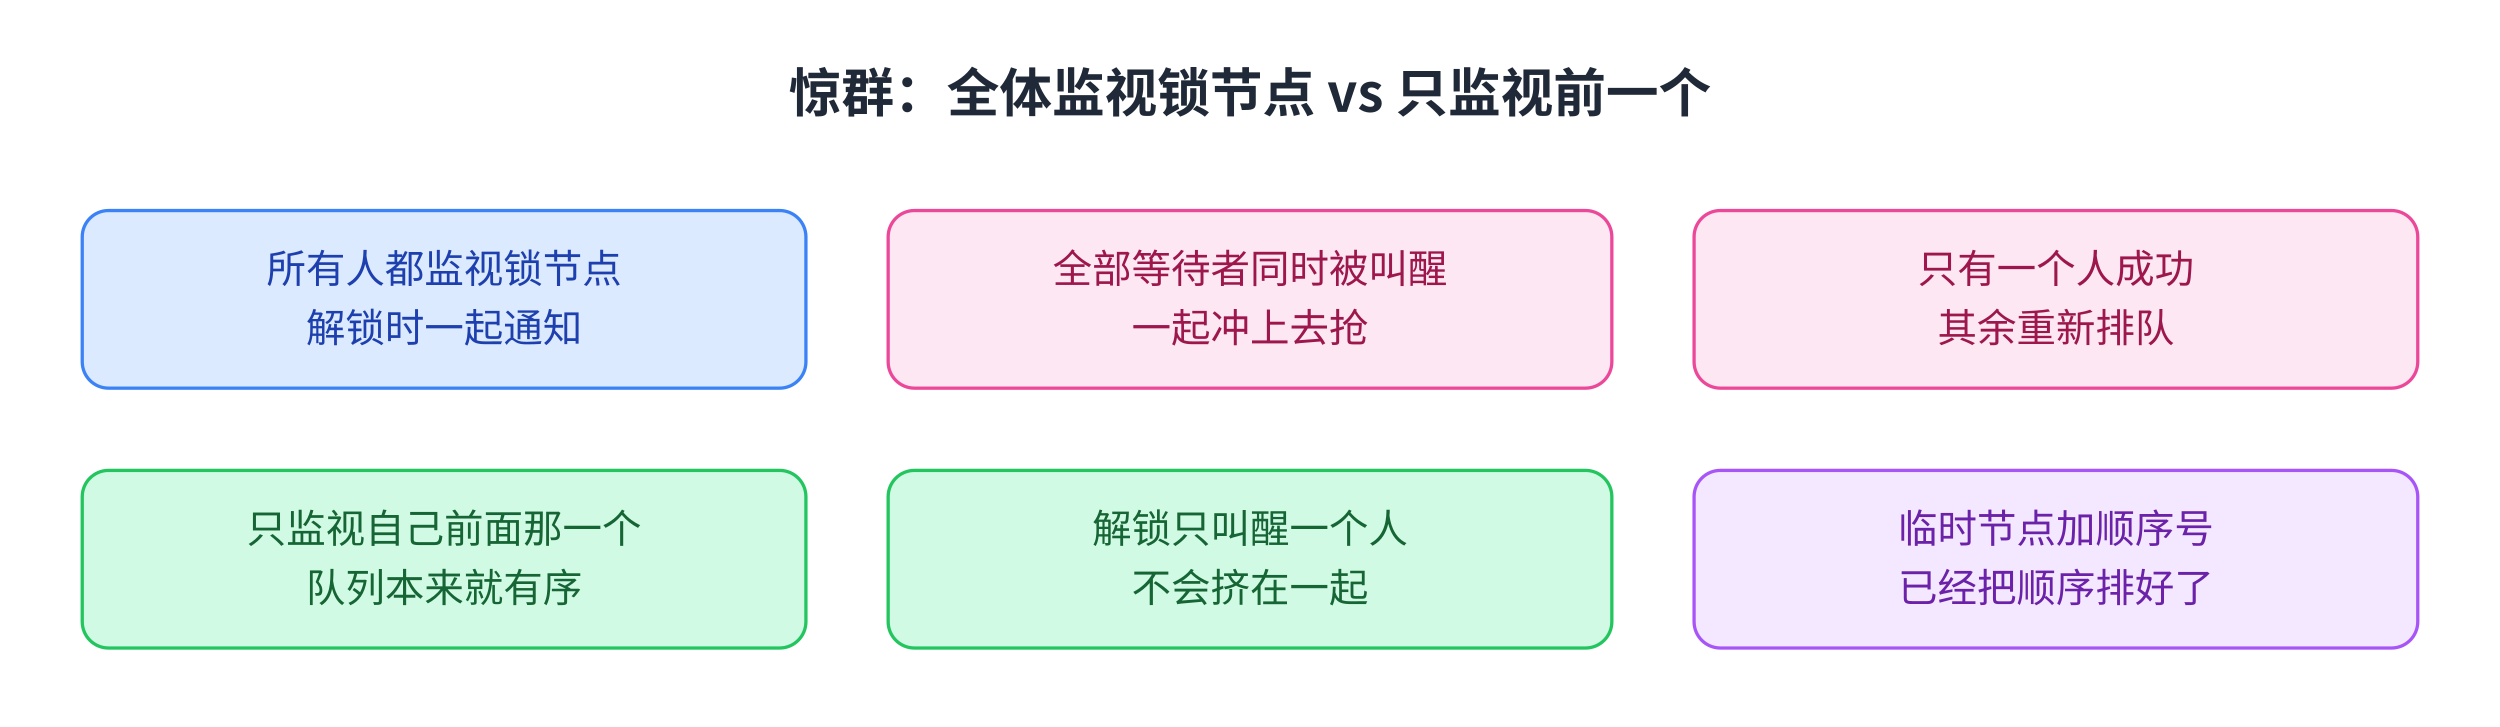
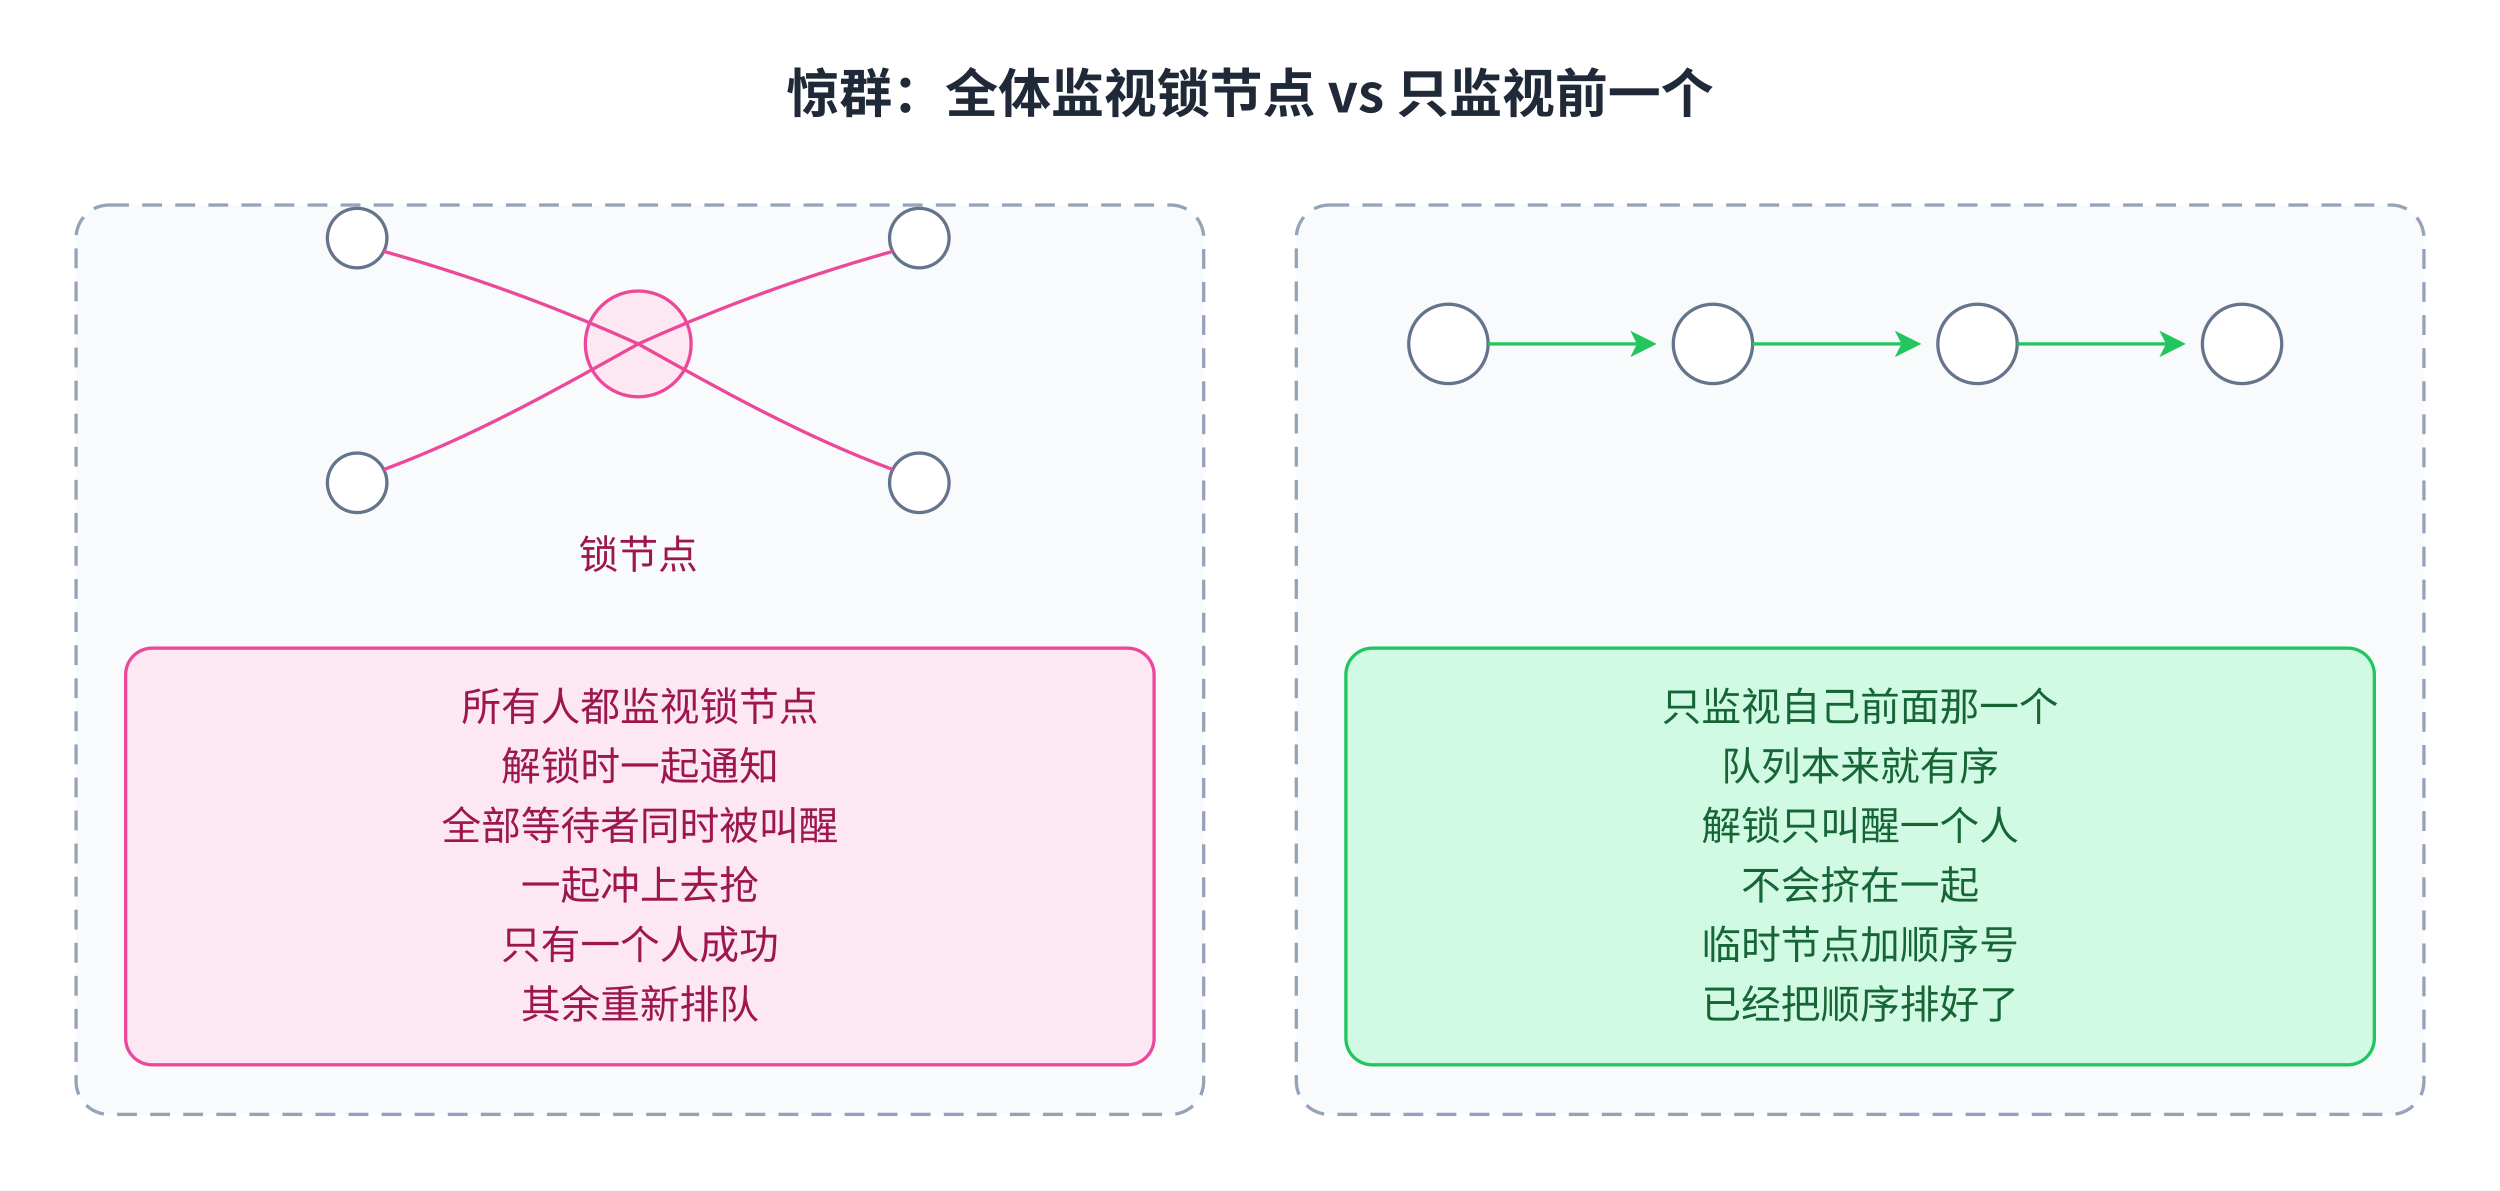
- <svg xmlns="http://www.w3.org/2000/svg" viewBox="0 0 760 221" width="760" height="221" role="img" aria-labelledby="fig-zookeeper-10-title fig-zookeeper-10-desc">
+ <svg xmlns="http://www.w3.org/2000/svg" viewBox="2 0 756 360" width="756" height="360" role="img" aria-labelledby="fig-zookeeper-10-title fig-zookeeper-10-desc">
  <defs>
    <style>
      text { font-family: 'PingFang SC', 'Microsoft YaHei', 'Noto Sans CJK SC', system-ui, sans-serif; }
    </style>
-     <marker id="arrow" markerWidth="8" markerHeight="8" refX="2" refY="4" orient="auto" markerUnits="userSpaceOnUse">
-       <path d="M0,0 L8,4 L0,8 L2,4 z" fill="#64748b" />
+     <marker id="arrow-green" markerWidth="8" markerHeight="8" refX="2" refY="4" orient="auto" markerUnits="userSpaceOnUse">
+       <path d="M0,0 L8,4 L0,8 L2,4 z" fill="#22c55e" />
    </marker>
  </defs>
-   <rect x="0" y="0" width="760" height="221" fill="#ffffff" />
+   <rect x="2" y="0" width="756" height="360" fill="#ffffff" />
  <text x="380" y="34" font-size="16" font-weight="600" fill="#1f2937" text-anchor="middle">惊群：全体监视锁节点 vs 只监视前一个</text>
-   <rect x="25" y="64" width="220" height="54" rx="8" fill="#dbeafe" stroke="#3b82f6" />
-   <text x="135" y="86" font-size="12" fill="#1e40af" text-anchor="middle">所有人都监视锁节点</text>
-   <text x="135" y="104" font-size="12" fill="#1e40af" text-anchor="middle">解锁时一起通知</text>
-   <rect x="270" y="64" width="220" height="54" rx="8" fill="#fce7f3" stroke="#ec4899" />
-   <text x="380" y="86" font-size="12" fill="#9d174d" text-anchor="middle">全部等待者同时被叫醒</text>
-   <text x="380" y="104" font-size="12" fill="#9d174d" text-anchor="middle">一起冲上去抢</text>
-   <rect x="515" y="64" width="220" height="54" rx="8" fill="#fce7f3" stroke="#ec4899" />
-   <text x="625" y="86" font-size="12" fill="#9d174d" text-anchor="middle">只有一个人成功</text>
-   <text x="625" y="104" font-size="12" fill="#9d174d" text-anchor="middle">其余重新排队</text>
-   <rect x="25" y="143" width="220" height="54" rx="8" fill="#d1fae5" stroke="#22c55e" />
-   <text x="135" y="165" font-size="12" fill="#166534" text-anchor="middle">只监视自己前面那一个</text>
-   <text x="135" y="183" font-size="12" fill="#166534" text-anchor="middle">队列本来就有序</text>
-   <rect x="270" y="143" width="220" height="54" rx="8" fill="#d1fae5" stroke="#22c55e" />
-   <text x="380" y="165" font-size="12" fill="#166534" text-anchor="middle">解锁只叫醒一个人</text>
-   <text x="380" y="183" font-size="12" fill="#166534" text-anchor="middle">不会挤在一起</text>
-   <rect x="515" y="143" width="220" height="54" rx="8" fill="#f3e8ff" stroke="#a855f7" />
-   <text x="625" y="165" font-size="12" fill="#6b21a8" text-anchor="middle">临时节点加顺序号</text>
-   <text x="625" y="183" font-size="12" fill="#6b21a8" text-anchor="middle">已经把顺序排好了</text>
+   <rect x="25" y="62" width="341" height="275" rx="10" fill="#f8fafc" stroke="#94a3b8" stroke-dasharray="6,4" />
+   <rect x="394" y="62" width="341" height="275" rx="10" fill="#f8fafc" stroke="#94a3b8" stroke-dasharray="6,4" />
+   <circle cx="195" cy="104" r="16" fill="#fce7f3" stroke="#ec4899" />
+   <circle cx="110" cy="72" r="9" fill="#ffffff" stroke="#64748b" />
+   <circle cx="280" cy="72" r="9" fill="#ffffff" stroke="#64748b" />
+   <circle cx="110" cy="146" r="9" fill="#ffffff" stroke="#64748b" />
+   <circle cx="280" cy="146" r="9" fill="#ffffff" stroke="#64748b" />
+   <path d="M195,104 C175,95 150,85 118,76" fill="none" stroke="#ec4899" />
+   <path d="M195,104 C215,95 240,85 272,76" fill="none" stroke="#ec4899" />
+   <path d="M195,104 C170,118 145,132 118,142" fill="none" stroke="#ec4899" />
+   <path d="M195,104 C220,118 245,132 272,142" fill="none" stroke="#ec4899" />
+   <text x="195" y="172" font-size="12" fill="#9d174d" text-anchor="middle">锁节点</text>
+   <circle cx="440" cy="104" r="12" fill="#ffffff" stroke="#64748b" />
+   <circle cx="520" cy="104" r="12" fill="#ffffff" stroke="#64748b" />
+   <circle cx="600" cy="104" r="12" fill="#ffffff" stroke="#64748b" />
+   <circle cx="680" cy="104" r="12" fill="#ffffff" stroke="#64748b" />
+   <path d="M452,104 L497,104" fill="none" stroke="#22c55e" marker-end="url(#arrow-green)" />
+   <path d="M532,104 L577,104" fill="none" stroke="#22c55e" marker-end="url(#arrow-green)" />
+   <path d="M612,104 L657,104" fill="none" stroke="#22c55e" marker-end="url(#arrow-green)" />
+   <rect x="40" y="196" width="311" height="126" rx="8" fill="#fce7f3" stroke="#ec4899" />
+   <text x="195.5" y="218" font-size="12" fill="#9d174d" text-anchor="middle">所有人都监视锁节点</text>
+   <text x="195.5" y="236" font-size="12" fill="#9d174d" text-anchor="middle">解锁时一起通知</text>
+   <text x="195.5" y="254" font-size="12" fill="#9d174d" text-anchor="middle">全部等待者同时被叫醒</text>
+   <text x="195.5" y="272" font-size="12" fill="#9d174d" text-anchor="middle">一起冲上去抢</text>
+   <text x="195.5" y="290" font-size="12" fill="#9d174d" text-anchor="middle">只有一个人成功</text>
+   <text x="195.5" y="308" font-size="12" fill="#9d174d" text-anchor="middle">其余重新排队</text>
+   <rect x="409" y="196" width="311" height="126" rx="8" fill="#d1fae5" stroke="#22c55e" />
+   <text x="564.5" y="218" font-size="12" fill="#166534" text-anchor="middle">只监视自己前面那一个</text>
+   <text x="564.5" y="236" font-size="12" fill="#166534" text-anchor="middle">队列本来就有序</text>
+   <text x="564.5" y="254" font-size="12" fill="#166534" text-anchor="middle">解锁只叫醒一个人</text>
+   <text x="564.5" y="272" font-size="12" fill="#166534" text-anchor="middle">不会挤在一起</text>
+   <text x="564.5" y="290" font-size="12" fill="#166534" text-anchor="middle">临时节点加顺序号</text>
+   <text x="564.5" y="308" font-size="12" fill="#166534" text-anchor="middle">已经把顺序排好了</text>
</svg>
